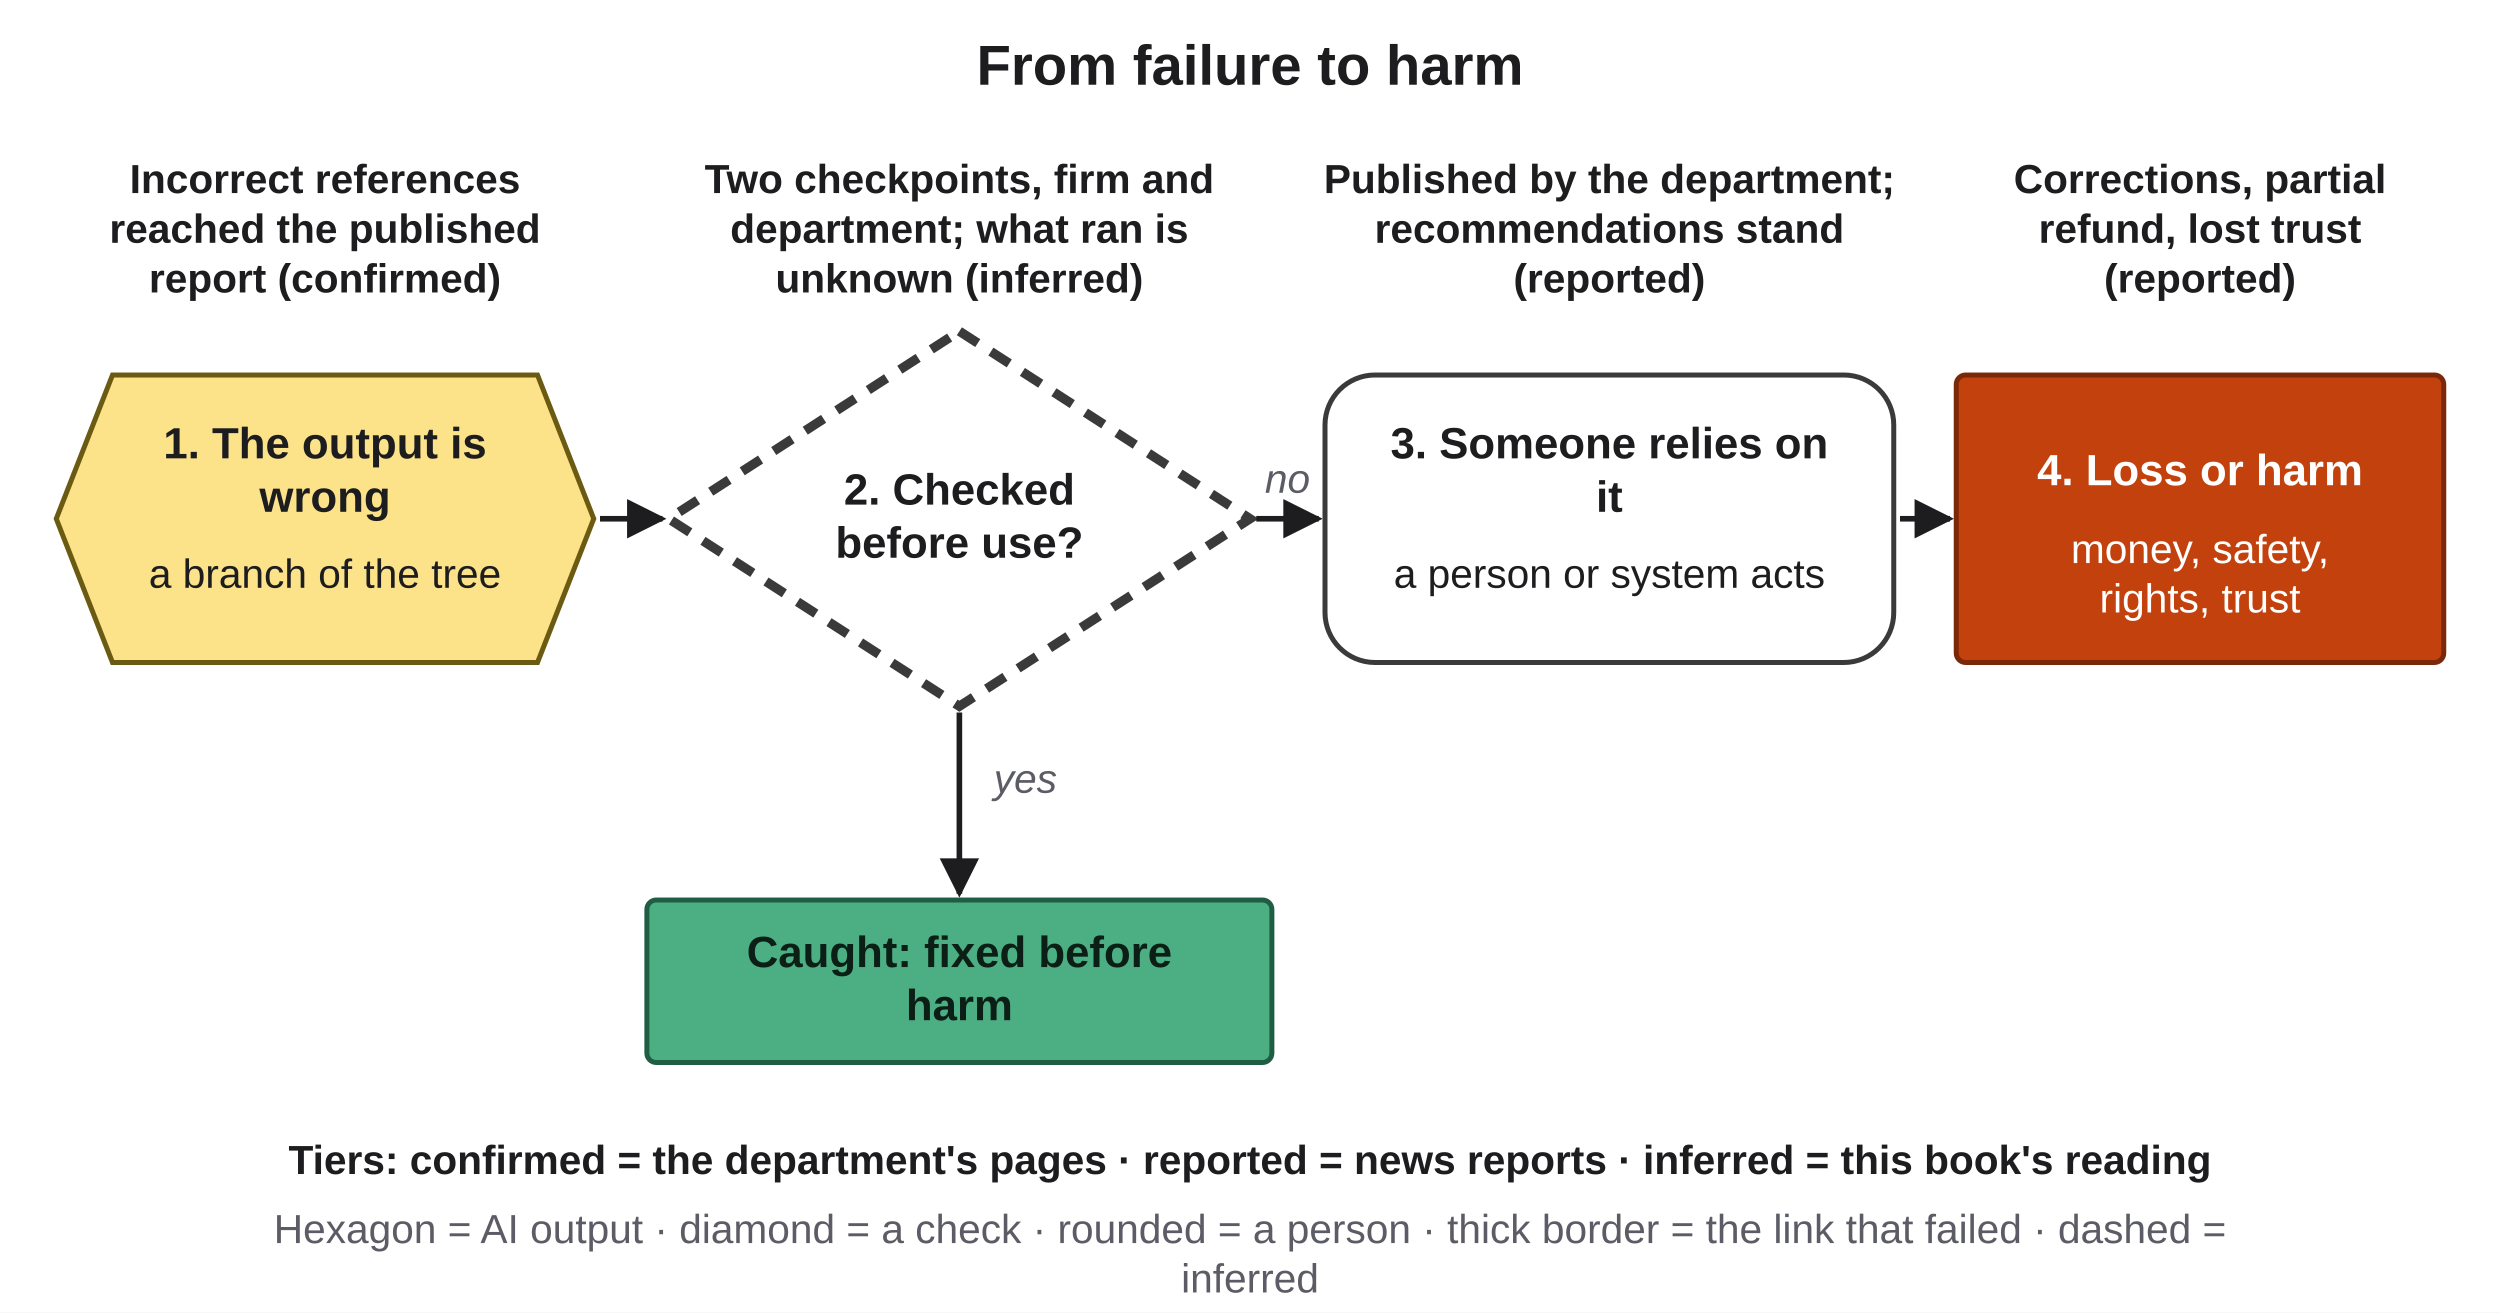
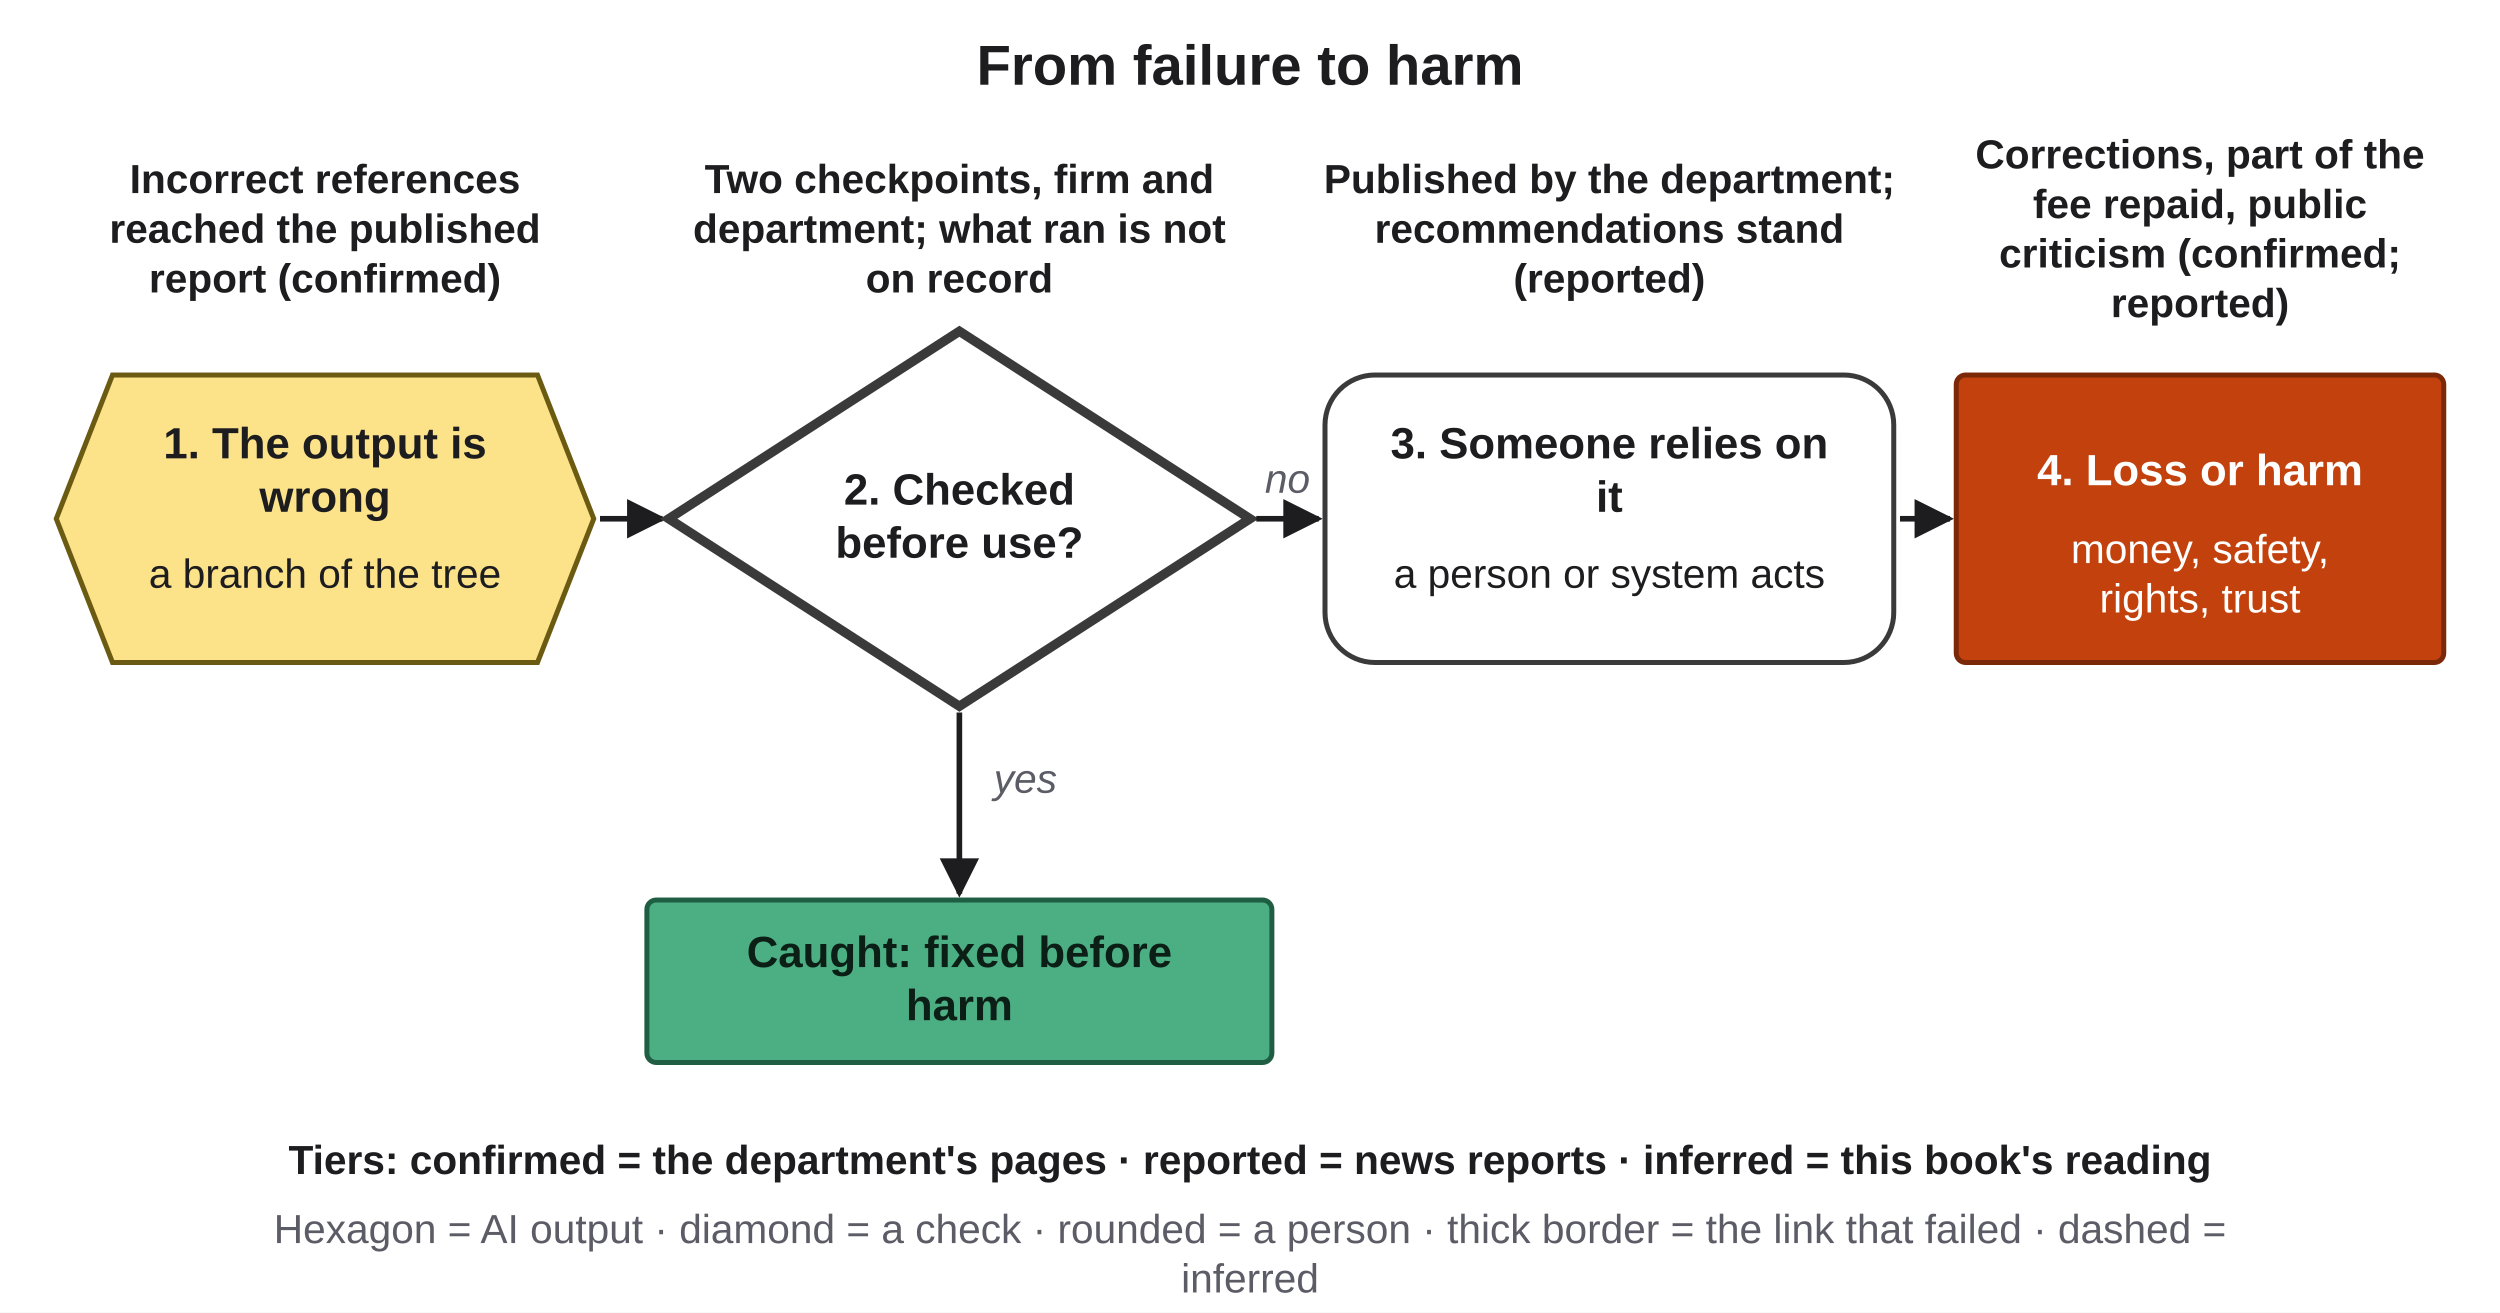
<svg xmlns="http://www.w3.org/2000/svg" viewBox="0 0 800 420" width="800" height="420" role="img" font-family="'Source Sans 3', 'Source Sans Pro', 'Helvetica Neue', Arial, sans-serif">
  <defs>
    <marker id="arrow-color" viewBox="0 0 10 10" refX="9" refY="5" markerWidth="7" markerHeight="7" orient="auto-start-reverse">
      <path d="M0,0 L10,5 L0,10 z" fill="#1D1D1F" />
    </marker>
    <pattern id="hatch" patternUnits="userSpaceOnUse" width="8" height="8" patternTransform="rotate(45)">
      <rect width="8" height="8" fill="#FFFFFF" />
      <line x1="0" y1="0" x2="0" y2="8" stroke="#9A9A9A" stroke-width="1.3" />
    </pattern>
    <pattern id="dots" patternUnits="userSpaceOnUse" width="7" height="7">
      <rect width="7" height="7" fill="#FFFFFF" />
      <circle cx="3.5" cy="3.5" r="1.2" fill="#000" />
    </pattern>
  </defs>
  <rect width="800" height="420" fill="#FFFFFF" />
  <text x="400.0" y="22.0" font-size="18" font-weight="700" text-anchor="middle" dominant-baseline="middle" fill="#1D1D1F" style="">From failure to harm</text>
  <polygon points="36.0,120.0 172.0,120.0 190.0,166.0 172.0,212.0 36.0,212.0 18.0,166.0" fill="#FCE38A" stroke="#6B5A12" stroke-width="1.6" />
  <text x="104.0" y="142.7" font-size="14" font-weight="600" text-anchor="middle" dominant-baseline="middle" fill="#1D1D1F" style="">1. The output is</text>
  <text x="104.0" y="159.8" font-size="14" font-weight="600" text-anchor="middle" dominant-baseline="middle" fill="#1D1D1F" style="">wrong</text>
  <text x="104.0" y="184.4" font-size="13" font-weight="normal" text-anchor="middle" dominant-baseline="middle" fill="#1D1D1F" style="">a branch of the tree</text>
  <path d="M192.0,166.0 L212.0,166.0" fill="none" stroke="#1D1D1F" stroke-width="1.8" marker-end="url(#arrow-color)" />
  <text x="104.0" y="58.1" font-size="13" font-weight="600" text-anchor="middle" dominant-baseline="middle" fill="#1D1D1F" style="">Incorrect references</text>
  <text x="104.0" y="74.0" font-size="13" font-weight="600" text-anchor="middle" dominant-baseline="middle" fill="#1D1D1F" style="">reached the published</text>
  <text x="104.0" y="89.9" font-size="13" font-weight="600" text-anchor="middle" dominant-baseline="middle" fill="#1D1D1F" style="">report (confirmed)</text>
-   <polygon points="307.0,106.0 400.0,166.0 307.0,226.0 214.0,166.0" fill="#FFFFFF" stroke="#3A3A3A" stroke-width="3" stroke-dasharray="7 5" />
+   <polygon points="307.0,106.0 400.0,166.0 307.0,226.0 214.0,166.0" fill="#FFFFFF" stroke="#3A3A3A" stroke-width="3" />
  <text x="307.0" y="157.5" font-size="14" font-weight="600" text-anchor="middle" dominant-baseline="middle" fill="#1D1D1F" style="">2. Checked</text>
  <text x="307.0" y="174.5" font-size="14" font-weight="600" text-anchor="middle" dominant-baseline="middle" fill="#1D1D1F" style="">before use?</text>
  <path d="M402.0,166.0 L422.0,166.0" fill="none" stroke="#1D1D1F" stroke-width="1.8" marker-end="url(#arrow-color)" />
  <text x="412.0" y="154.0" font-size="13" font-weight="normal" text-anchor="middle" dominant-baseline="middle" fill="#5C5C66" style="font-style:italic;">no</text>
  <text x="307.0" y="58.1" font-size="13" font-weight="600" text-anchor="middle" dominant-baseline="middle" fill="#1D1D1F" style="">Two checkpoints, firm and</text>
-   <text x="307.0" y="74.0" font-size="13" font-weight="600" text-anchor="middle" dominant-baseline="middle" fill="#1D1D1F" style="">department; what ran is</text>
-   <text x="307.0" y="89.9" font-size="13" font-weight="600" text-anchor="middle" dominant-baseline="middle" fill="#1D1D1F" style="">unknown (inferred)</text>
+   <text x="307.0" y="74.0" font-size="13" font-weight="600" text-anchor="middle" dominant-baseline="middle" fill="#1D1D1F" style="">department; what ran is not</text>
+   <text x="307.0" y="89.9" font-size="13" font-weight="600" text-anchor="middle" dominant-baseline="middle" fill="#1D1D1F" style="">on record</text>
  <rect x="424" y="120" width="182" height="92" rx="16" fill="#FFFFFF" stroke="#3A3A3A" stroke-width="1.6" />
  <text x="515.0" y="142.7" font-size="14" font-weight="600" text-anchor="middle" dominant-baseline="middle" fill="#1D1D1F" style="">3. Someone relies on</text>
  <text x="515.0" y="159.8" font-size="14" font-weight="600" text-anchor="middle" dominant-baseline="middle" fill="#1D1D1F" style="">it</text>
  <text x="515.0" y="184.4" font-size="13" font-weight="normal" text-anchor="middle" dominant-baseline="middle" fill="#1D1D1F" style="">a person or system acts</text>
  <path d="M608.0,166.0 L624.0,166.0" fill="none" stroke="#1D1D1F" stroke-width="1.8" marker-end="url(#arrow-color)" />
  <text x="515.0" y="58.1" font-size="13" font-weight="600" text-anchor="middle" dominant-baseline="middle" fill="#1D1D1F" style="">Published by the department;</text>
  <text x="515.0" y="74.0" font-size="13" font-weight="600" text-anchor="middle" dominant-baseline="middle" fill="#1D1D1F" style="">recommendations stand</text>
  <text x="515.0" y="89.9" font-size="13" font-weight="600" text-anchor="middle" dominant-baseline="middle" fill="#1D1D1F" style="">(reported)</text>
  <rect x="626" y="120" width="156" height="92" rx="3" fill="#C2410C" stroke="#7A2808" stroke-width="1.6" />
  <text x="704.0" y="151.3" font-size="14" font-weight="600" text-anchor="middle" dominant-baseline="middle" fill="#FFFFFF" style="">4. Loss or harm</text>
  <text x="704.0" y="176.5" font-size="13" font-weight="normal" text-anchor="middle" dominant-baseline="middle" fill="#FFFFFF" style="">money, safety,</text>
  <text x="704.0" y="192.3" font-size="13" font-weight="normal" text-anchor="middle" dominant-baseline="middle" fill="#FFFFFF" style="">rights, trust</text>
-   <text x="704.0" y="58.1" font-size="13" font-weight="600" text-anchor="middle" dominant-baseline="middle" fill="#1D1D1F" style="">Corrections, partial</text>
-   <text x="704.0" y="74.0" font-size="13" font-weight="600" text-anchor="middle" dominant-baseline="middle" fill="#1D1D1F" style="">refund, lost trust</text>
-   <text x="704.0" y="89.9" font-size="13" font-weight="600" text-anchor="middle" dominant-baseline="middle" fill="#1D1D1F" style="">(reported)</text>
+   <text x="704.0" y="50.2" font-size="13" font-weight="600" text-anchor="middle" dominant-baseline="middle" fill="#1D1D1F" style="">Corrections, part of the</text>
+   <text x="704.0" y="66.1" font-size="13" font-weight="600" text-anchor="middle" dominant-baseline="middle" fill="#1D1D1F" style="">fee repaid, public</text>
+   <text x="704.0" y="81.9" font-size="13" font-weight="600" text-anchor="middle" dominant-baseline="middle" fill="#1D1D1F" style="">criticism (confirmed;</text>
+   <text x="704.0" y="97.8" font-size="13" font-weight="600" text-anchor="middle" dominant-baseline="middle" fill="#1D1D1F" style="">reported)</text>
  <path d="M307.0,228.0 L307.0,286.0" fill="none" stroke="#1D1D1F" stroke-width="1.8" marker-end="url(#arrow-color)" />
  <text x="318.0" y="250.0" font-size="13" font-weight="normal" text-anchor="start" dominant-baseline="middle" fill="#5C5C66" style="font-style:italic;">yes</text>
  <rect x="207" y="288" width="200" height="52" rx="3" fill="#4CAF84" stroke="#1F5E43" stroke-width="1.6" />
  <text x="307.0" y="305.5" font-size="14" font-weight="600" text-anchor="middle" dominant-baseline="middle" fill="#0B1F16" style="">Caught: fixed before</text>
  <text x="307.0" y="322.5" font-size="14" font-weight="600" text-anchor="middle" dominant-baseline="middle" fill="#0B1F16" style="">harm</text>
  <text x="400.0" y="372.0" font-size="13" font-weight="700" text-anchor="middle" dominant-baseline="middle" fill="#1D1D1F" style="">Tiers: confirmed = the department's pages · reported = news reports · inferred = this book's reading</text>
  <text x="400.0" y="394.1" font-size="13" font-weight="normal" text-anchor="middle" dominant-baseline="middle" fill="#5C5C66" style="">Hexagon = AI output · diamond = a check · rounded = a person · thick border = the link that failed · dashed =</text>
  <text x="400.0" y="409.9" font-size="13" font-weight="normal" text-anchor="middle" dominant-baseline="middle" fill="#5C5C66" style="">inferred</text>
</svg>
